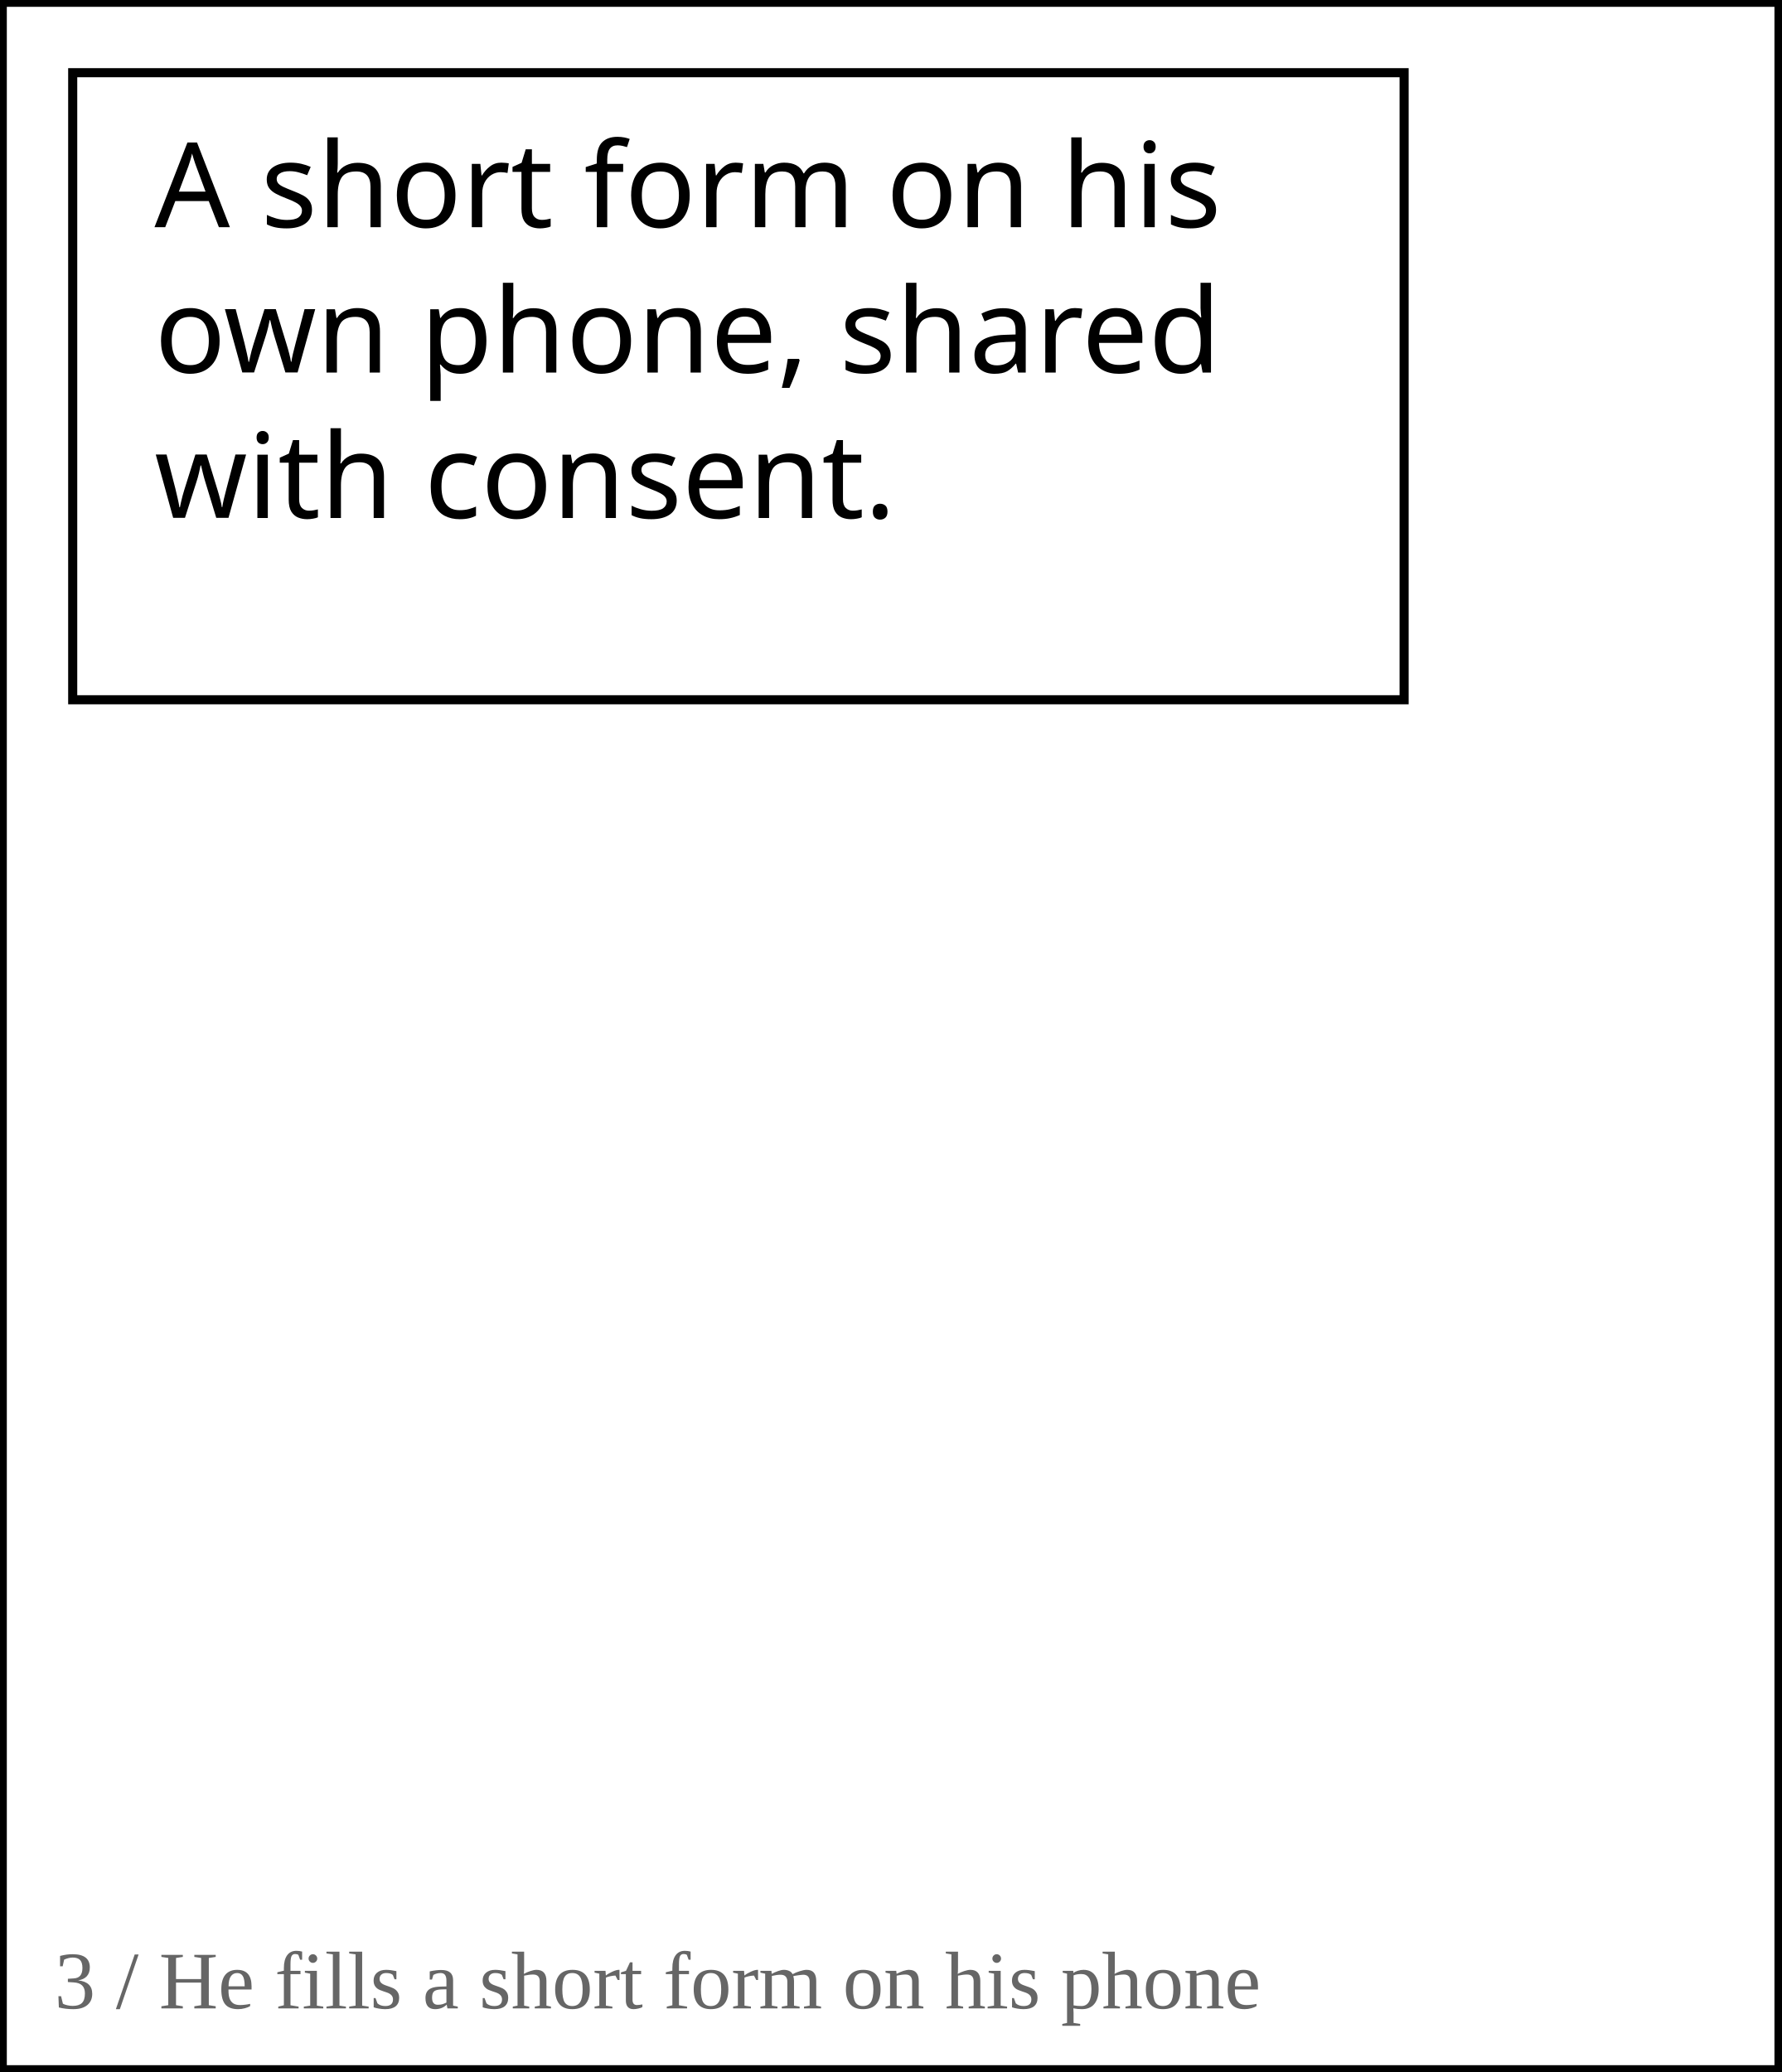
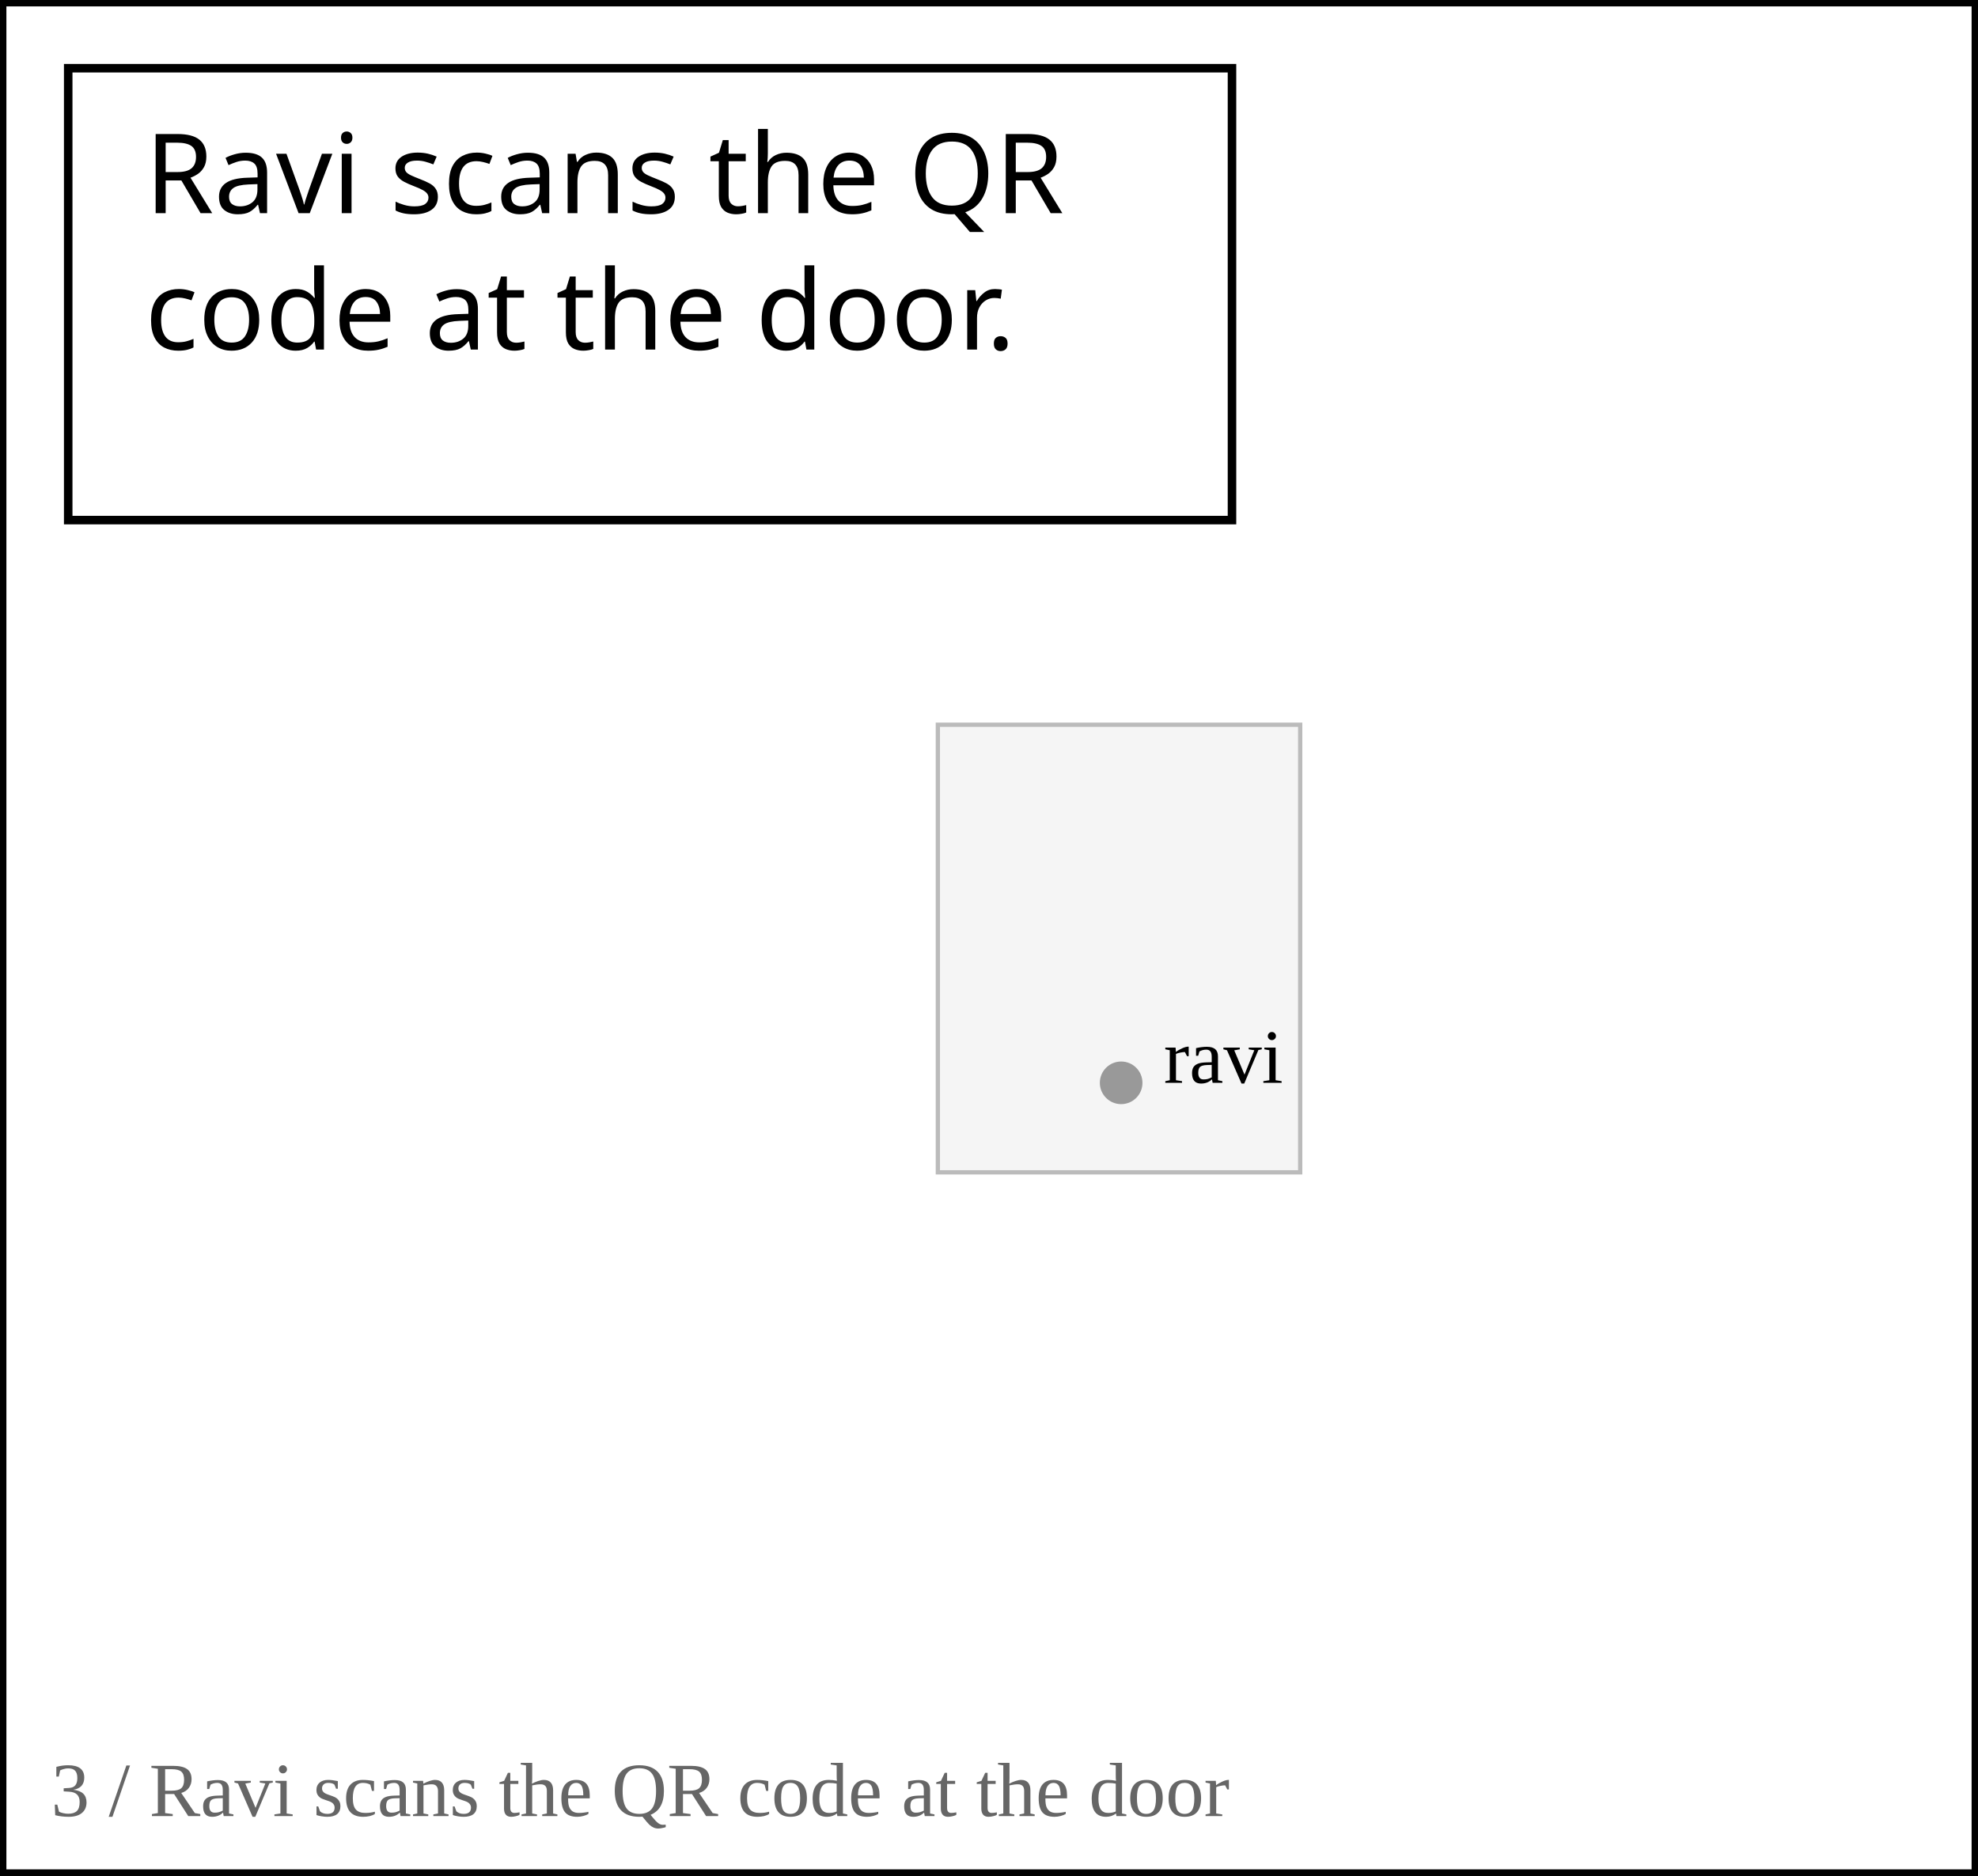
- <svg xmlns="http://www.w3.org/2000/svg" width="392" height="456" viewBox="24 504 392 456">
+ <svg xmlns="http://www.w3.org/2000/svg" width="464" height="440" viewBox="24 488 464 440">
  <rect width="1024" height="1536" fill="white" />
-   <rect x="24" y="504" width="392" height="456" fill="none" stroke="black" stroke-width="3" />
-   <rect x="40" y="520" width="293" height="138" rx="34" fill="white" stroke="white" stroke-width="6" />
-   <rect x="40" y="520" width="293" height="138" fill="white" stroke="black" stroke-width="2" />
-   <text x="58" y="554" font-family="Meiryo,MS Gothic,sans-serif" font-size="26" fill="black">A short form on his </text>
-   <text x="58" y="586" font-family="Meiryo,MS Gothic,sans-serif" font-size="26" fill="black">own phone, shared </text>
-   <text x="58" y="618" font-family="Meiryo,MS Gothic,sans-serif" font-size="26" fill="black">with consent.</text>
-   <text x="36" y="946" font-size="18" fill="#666">3 / He fills a short form on his phone</text>
+   <rect x="244" y="658" width="85" height="105" fill="#f5f5f5" stroke="#bbb" />
+   <circle cx="287" cy="742" r="5" fill="#999" />
+   <text x="297" y="742" font-size="18">ravi</text>
+   <rect x="24" y="488" width="464" height="440" fill="none" stroke="black" stroke-width="3" />
+   <rect x="40" y="504" width="273" height="106" rx="34" fill="white" stroke="white" stroke-width="6" />
+   <rect x="40" y="504" width="273" height="106" fill="white" stroke="black" stroke-width="2" />
+   <text x="58" y="538" font-family="Meiryo,MS Gothic,sans-serif" font-size="26" fill="black">Ravi scans the QR </text>
+   <text x="58" y="570" font-family="Meiryo,MS Gothic,sans-serif" font-size="26" fill="black">code at the door.</text>
+   <text x="36" y="914" font-size="18" fill="#666">3 / Ravi scans the QR code at the door</text>
  <text x="512" y="1500" text-anchor="middle" font-family="sans-serif" font-size="20">3</text>
</svg>
